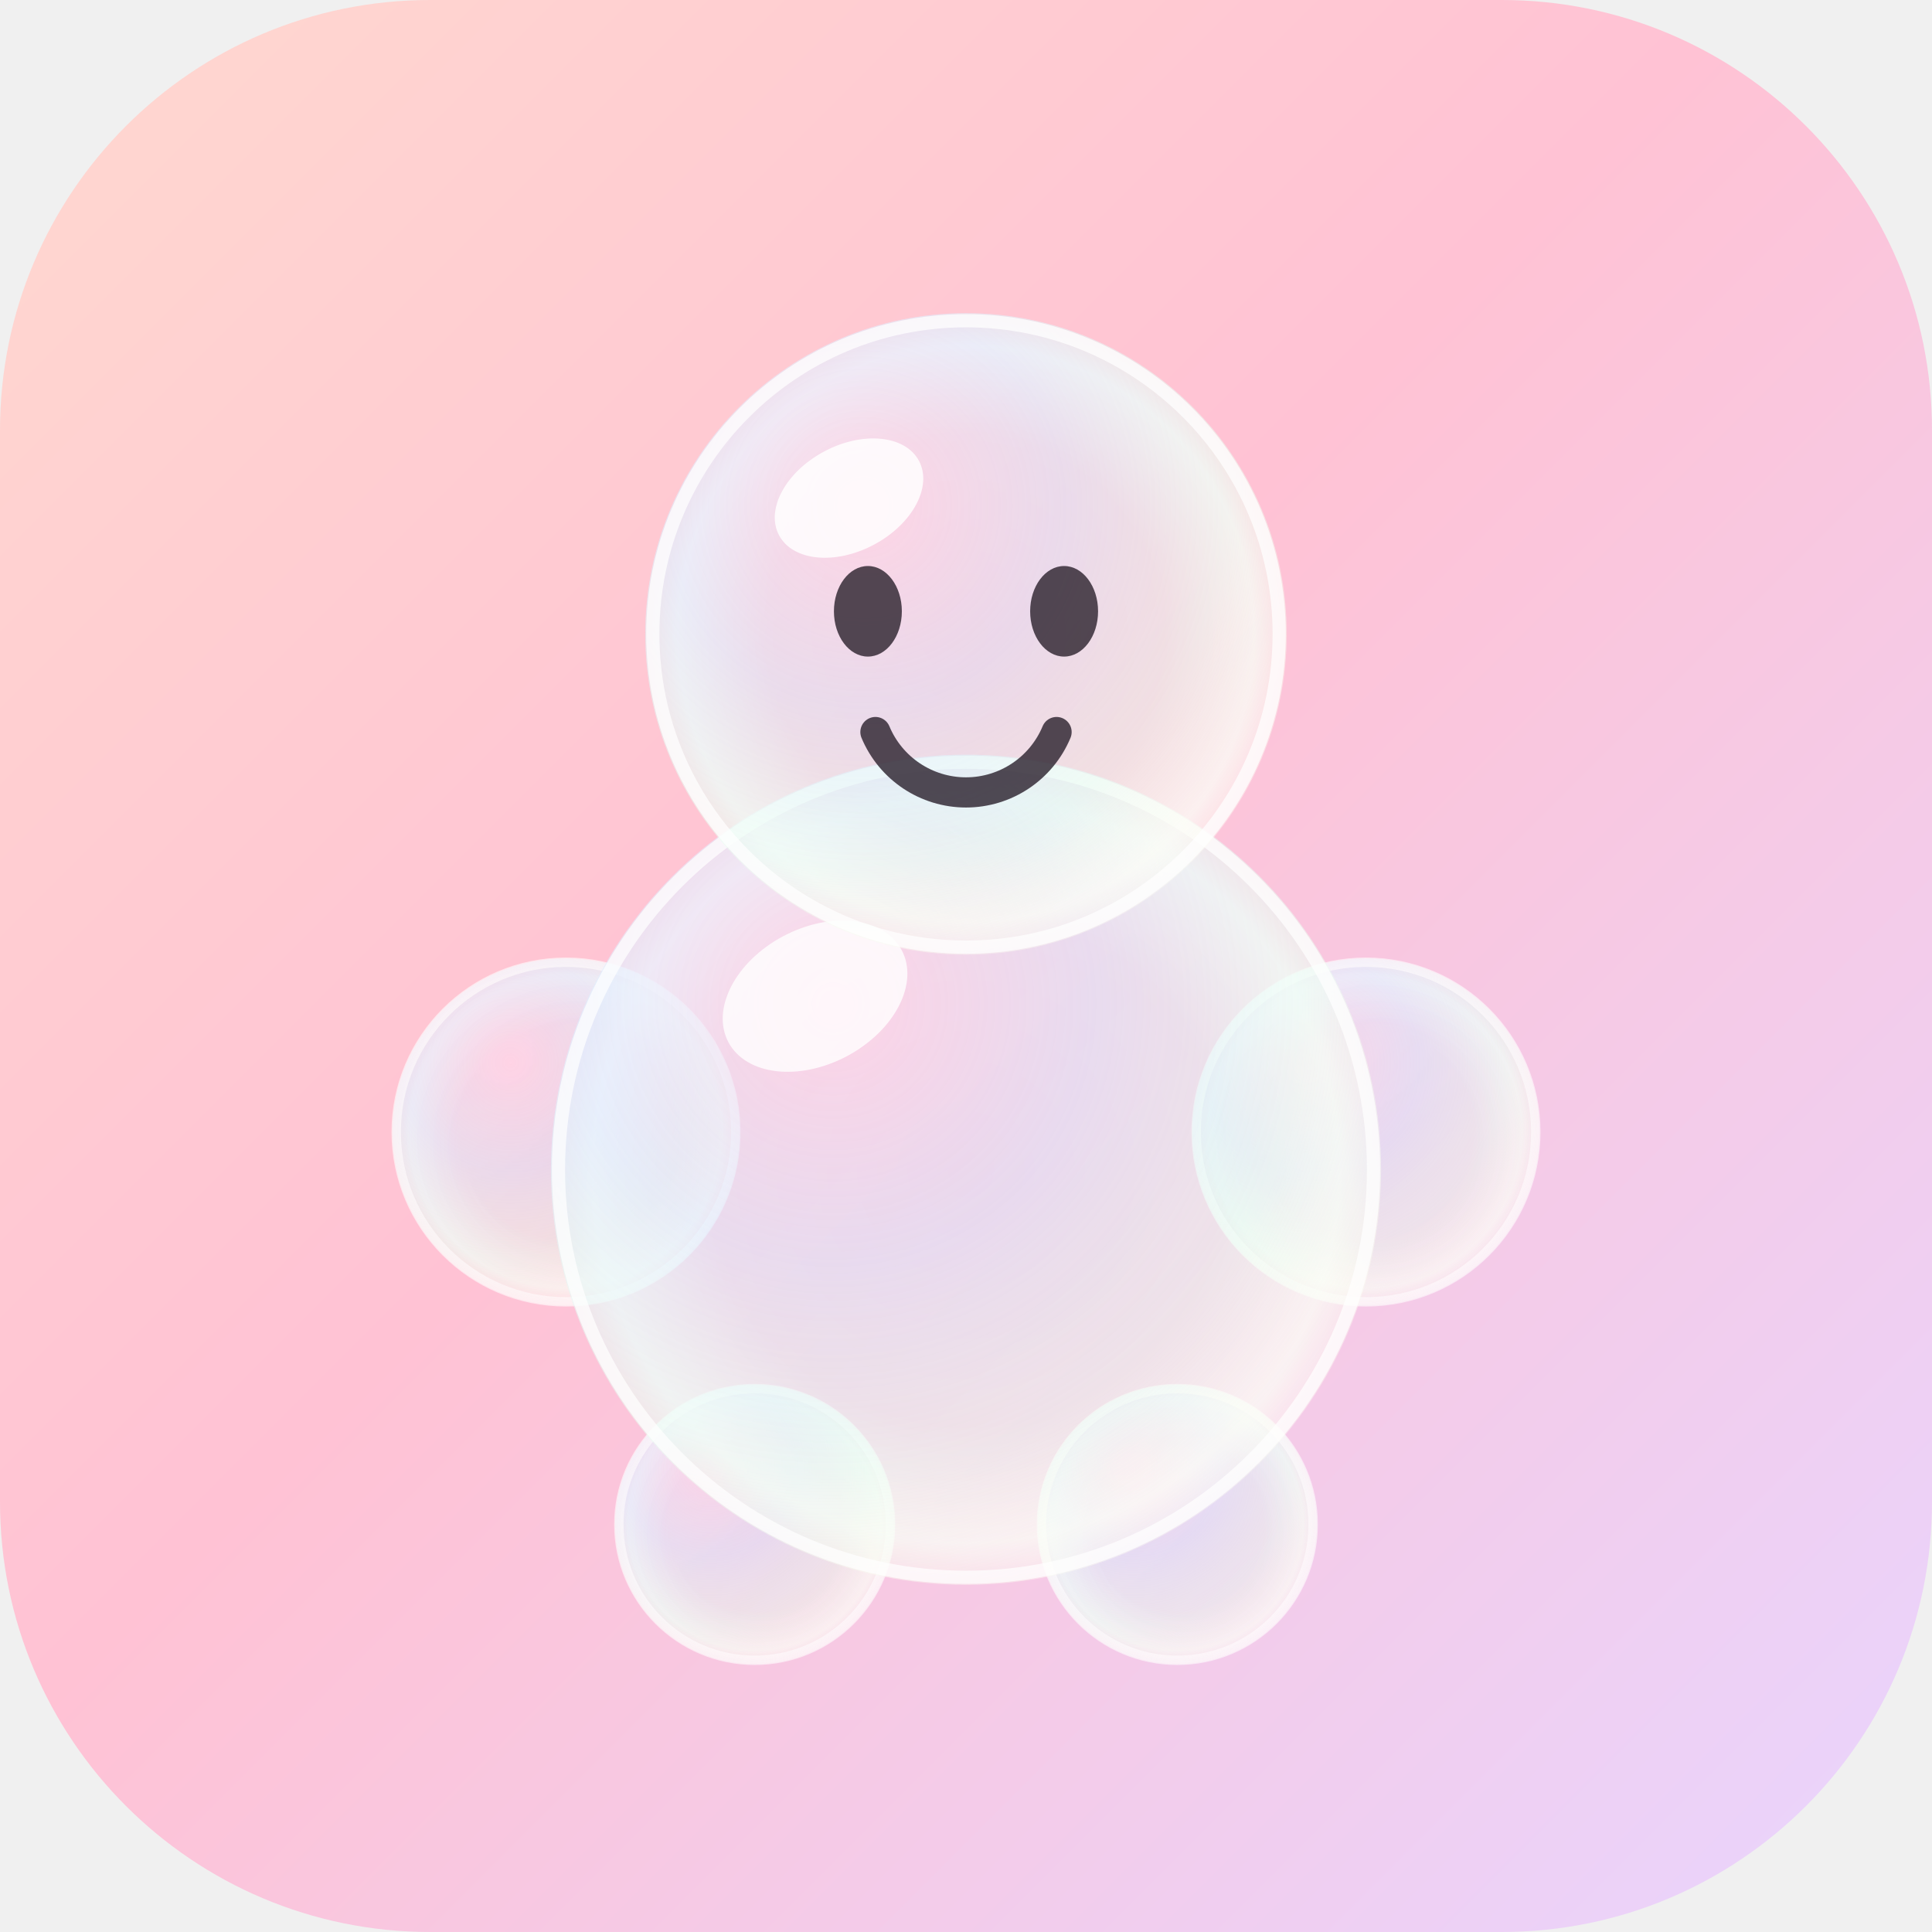
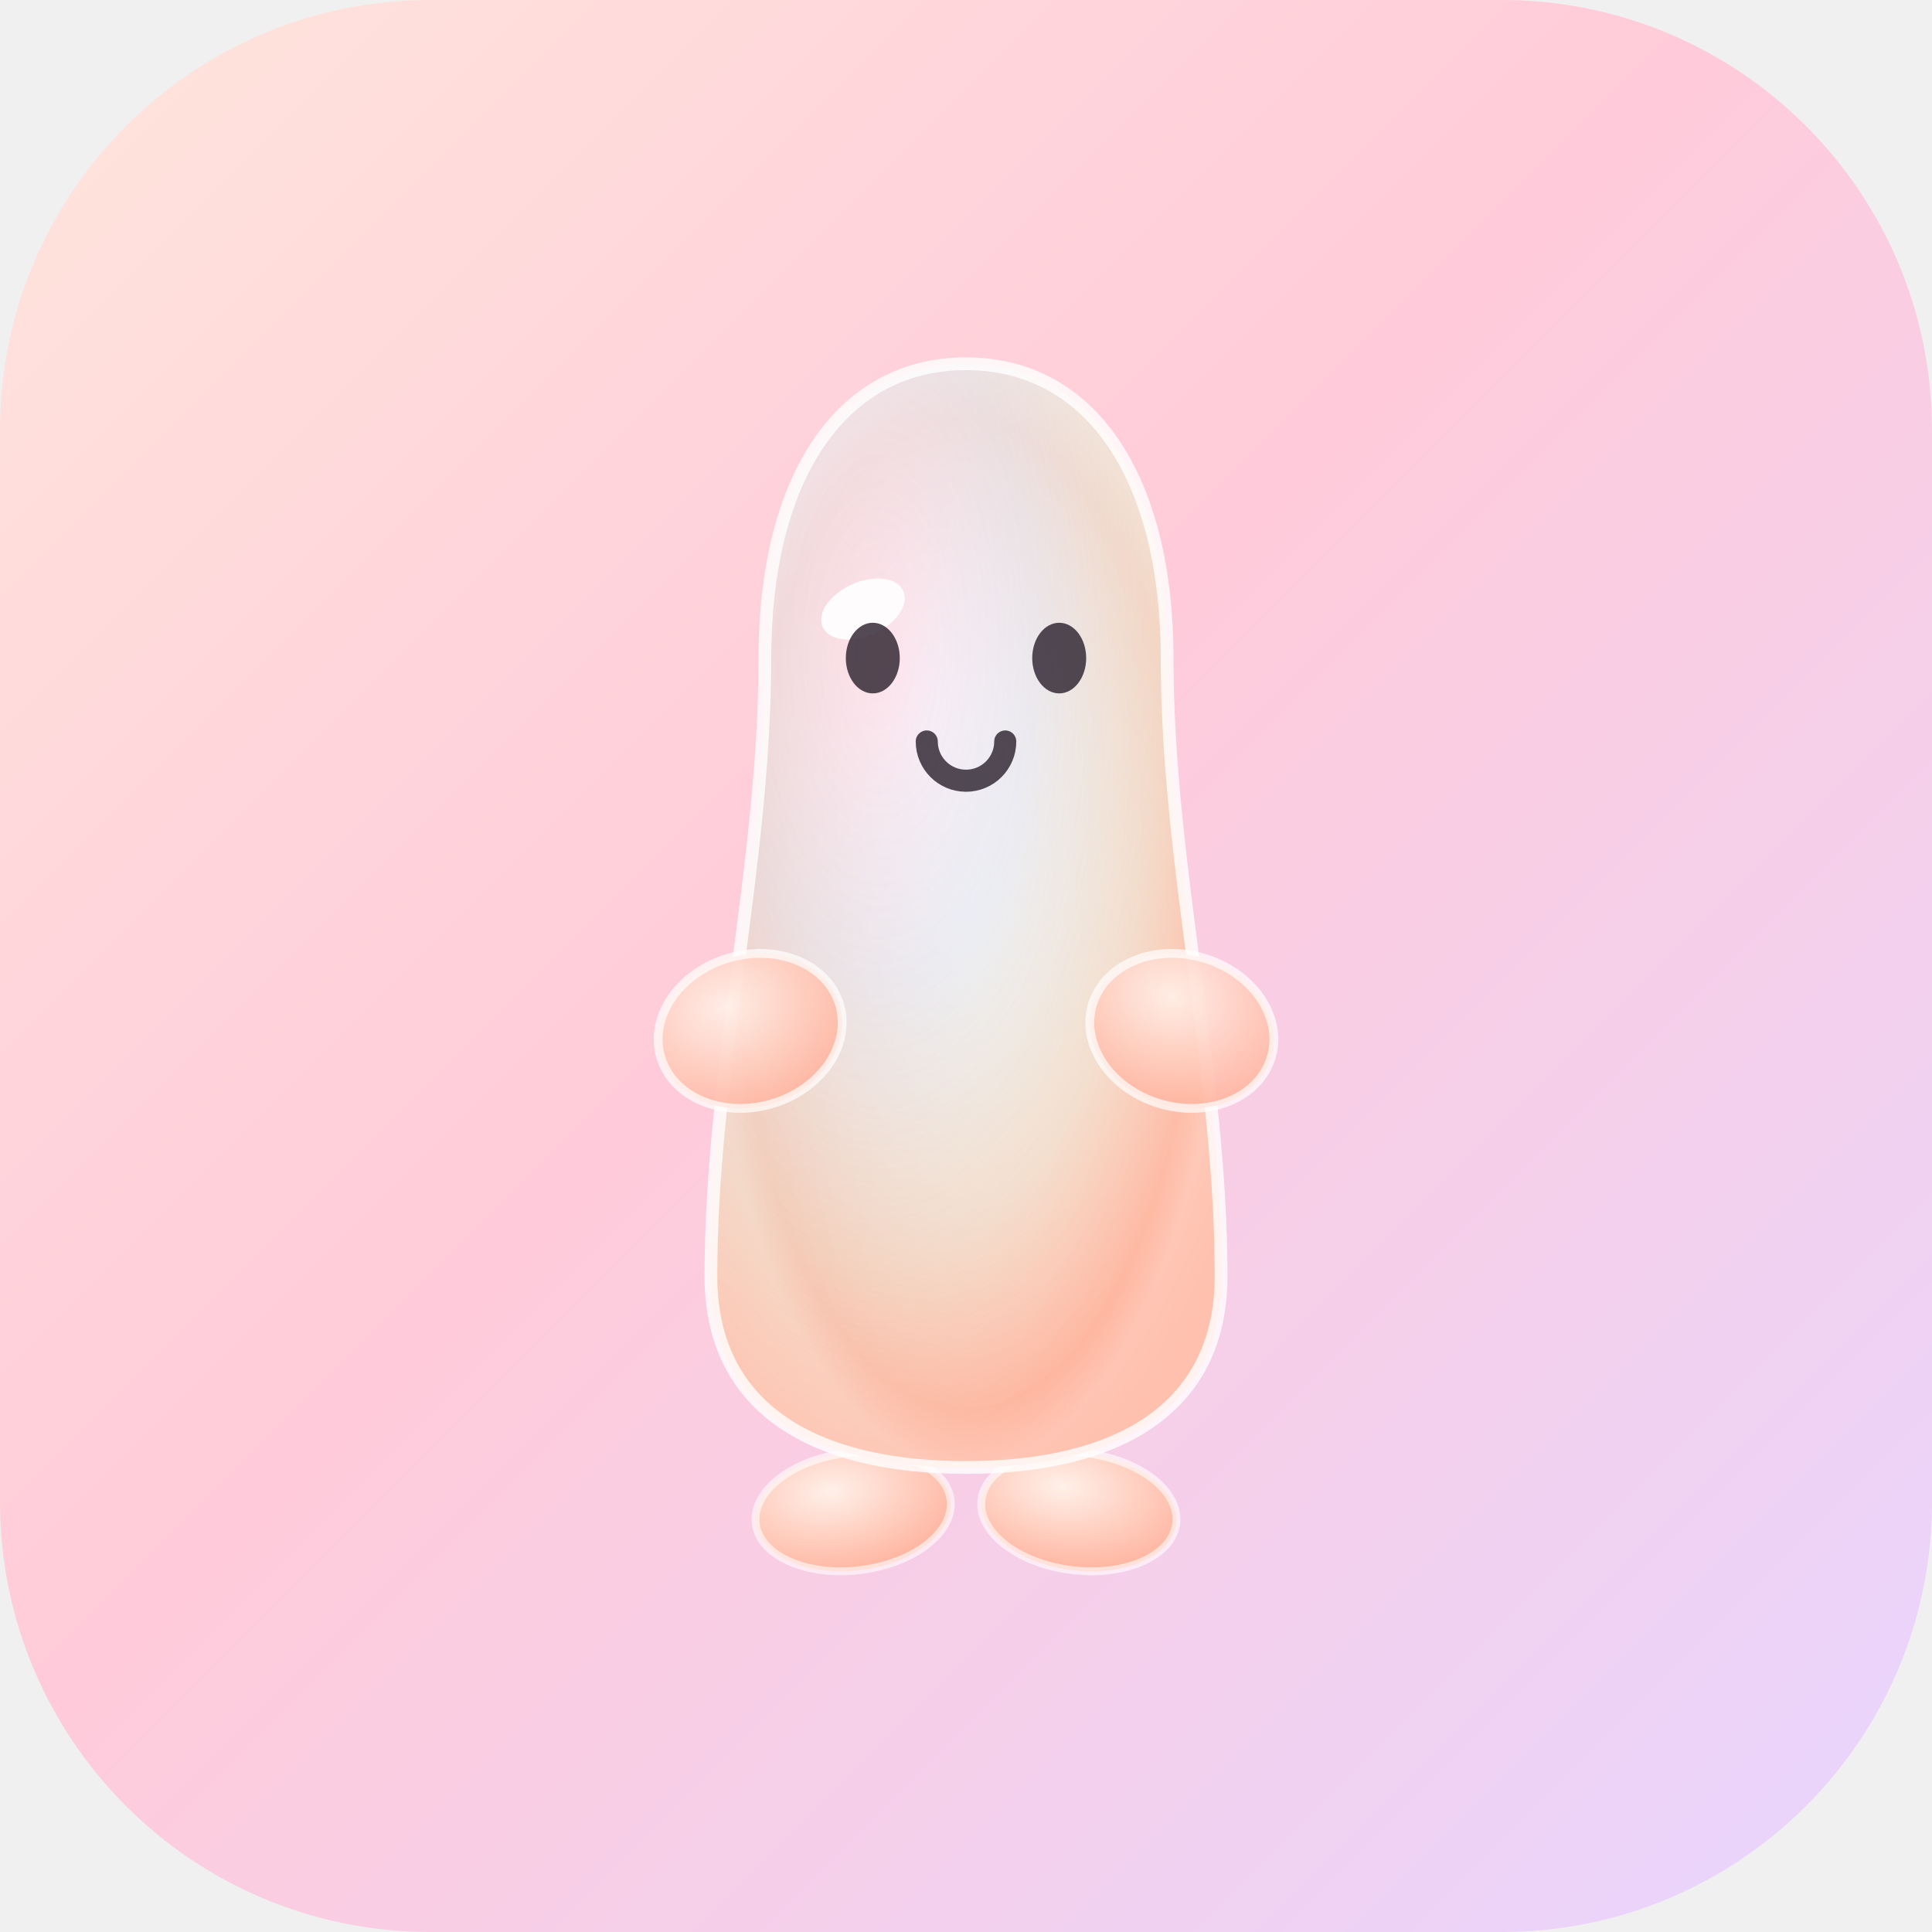
- <svg xmlns="http://www.w3.org/2000/svg" viewBox="0 0 512 512" role="img" aria-label="bubble">
+ <svg xmlns="http://www.w3.org/2000/svg" viewBox="0 0 512 512" role="img" aria-label="aureen">
  <defs>
    <linearGradient id="bg" x1="0" y1="0" x2="1" y2="1">
-       <stop offset="0" stop-color="#FFD9CF" />
-       <stop offset="0.45" stop-color="#FFC2D4" />
+       <stop offset="0" stop-color="#FFE6DC" />
+       <stop offset="0.45" stop-color="#FFCBDA" />
      <stop offset="1" stop-color="#E8D5FF" />
    </linearGradient>
+     <radialGradient id="tint" cx="0.44" cy="0.32" r="0.74">
+       <stop offset="0" stop-color="#FFF4EF" />
+       <stop offset="0.46" stop-color="#FFC5B2" />
+       <stop offset="1" stop-color="#FF8A6F" />
+     </radialGradient>
+     <radialGradient id="tintlimb" cx="0.4" cy="0.3" r="0.8">
+       <stop offset="0" stop-color="#FFF0E9" />
+       <stop offset="1" stop-color="#FFAE97" />
+     </radialGradient>
    <radialGradient id="film" cx="0.5" cy="0.5" r="0.5">
-       <stop offset="0" stop-color="#ffffff" stop-opacity="0.14" />
-       <stop offset="0.62" stop-color="#ffffff" stop-opacity="0.24" />
-       <stop offset="0.9" stop-color="#ffffff" stop-opacity="0.72" />
-       <stop offset="1" stop-color="#ffffff" stop-opacity="0.34" />
+       <stop offset="0" stop-color="#ffffff" stop-opacity="0.62" />
+       <stop offset="0.55" stop-color="#ffffff" stop-opacity="0.38" />
+       <stop offset="0.90" stop-color="#ffffff" stop-opacity="0.20" />
+       <stop offset="1" stop-color="#ffffff" stop-opacity="0.42" />
    </radialGradient>
-     <radialGradient id="iris" cx="0.34" cy="0.3" r="0.78">
-       <stop offset="0" stop-color="#FFD6EC" stop-opacity="0.55" />
-       <stop offset="0.4" stop-color="#CEE8FF" stop-opacity="0.42" />
-       <stop offset="0.72" stop-color="#D6FFE8" stop-opacity="0.3" />
+     <radialGradient id="iris" cx="0.33" cy="0.26" r="0.8">
+       <stop offset="0" stop-color="#FFD6EC" stop-opacity="0.5" />
+       <stop offset="0.38" stop-color="#CEE8FF" stop-opacity="0.4" />
+       <stop offset="0.7" stop-color="#D6FFE8" stop-opacity="0.28" />
      <stop offset="1" stop-color="#FFF6CE" stop-opacity="0.08" />
    </radialGradient>
  </defs>
  <rect width="512" height="512" rx="114" fill="url(#bg)" />
-   <g>
-     <g opacity="0.95">
-       <circle cx="150" cy="300" r="46" fill="url(#film)" />
-       <circle cx="150" cy="300" r="46" fill="url(#iris)" />
-       <circle cx="150" cy="300" r="45" fill="none" stroke="#ffffff" stroke-opacity="0.6" stroke-width="2.5" />
-       <circle cx="362" cy="300" r="46" fill="url(#film)" />
-       <circle cx="362" cy="300" r="46" fill="url(#iris)" />
-       <circle cx="362" cy="300" r="45" fill="none" stroke="#ffffff" stroke-opacity="0.6" stroke-width="2.5" />
-       <circle cx="200" cy="404" r="37" fill="url(#film)" />
-       <circle cx="200" cy="404" r="37" fill="url(#iris)" />
-       <circle cx="200" cy="404" r="36" fill="none" stroke="#ffffff" stroke-opacity="0.6" stroke-width="2.5" />
-       <circle cx="312" cy="404" r="37" fill="url(#film)" />
-       <circle cx="312" cy="404" r="37" fill="url(#iris)" />
-       <circle cx="312" cy="404" r="36" fill="none" stroke="#ffffff" stroke-opacity="0.6" stroke-width="2.5" />
+   <g transform="translate(256 242) scale(130)">
+     <ellipse cx="-0.23" cy="1.22" rx="0.20" ry="0.12" transform="rotate(-7 -0.23 1.22)" fill="url(#tintlimb)" stroke="#ffffff" stroke-opacity="0.6" stroke-width="0.016" />
+     <ellipse cx="0.23" cy="1.22" rx="0.20" ry="0.12" transform="rotate(7 0.23 1.22)" fill="url(#tintlimb)" stroke="#ffffff" stroke-opacity="0.6" stroke-width="0.016" />
+     <path d="M0,-1.12 C0.26,-1.12 0.41,-0.88 0.41,-0.52              C0.41,-0.10 0.52,0.32 0.52,0.74              C0.52,1.01 0.31,1.13 0,1.13              C-0.31,1.13 -0.52,1.01 -0.52,0.74              C-0.52,0.32 -0.41,-0.10 -0.41,-0.52              C-0.41,-0.88 -0.26,-1.12 0,-1.12 Z" fill="url(#tint)" />
+     <path d="M0,-1.12 C0.26,-1.12 0.41,-0.88 0.41,-0.52              C0.41,-0.10 0.52,0.32 0.52,0.74              C0.52,1.01 0.31,1.13 0,1.13              C-0.31,1.13 -0.52,1.01 -0.52,0.74              C-0.52,0.32 -0.41,-0.10 -0.41,-0.52              C-0.41,-0.88 -0.26,-1.12 0,-1.12 Z" fill="url(#film)" />
+     <path d="M0,-1.12 C0.26,-1.12 0.41,-0.88 0.41,-0.52              C0.41,-0.10 0.52,0.32 0.52,0.74              C0.52,1.01 0.31,1.13 0,1.13              C-0.31,1.13 -0.52,1.01 -0.52,0.74              C-0.52,0.32 -0.41,-0.10 -0.41,-0.52              C-0.41,-0.88 -0.26,-1.12 0,-1.12 Z" fill="url(#iris)" stroke="#ffffff" stroke-opacity="0.8" stroke-width="0.026" />
+     <ellipse cx="-0.21" cy="-0.62" rx="0.09" ry="0.055" transform="rotate(-24 -0.21 -0.62)" fill="#ffffff" opacity="0.9" />
+     <ellipse cx="-0.44" cy="0.24" rx="0.19" ry="0.155" transform="rotate(-16 -0.44 0.24)" fill="url(#tintlimb)" fill-opacity="0.92" stroke="#ffffff" stroke-opacity="0.7" stroke-width="0.018" />
+     <ellipse cx="0.44" cy="0.24" rx="0.19" ry="0.155" transform="rotate(16 0.44 0.24)" fill="url(#tintlimb)" fill-opacity="0.92" stroke="#ffffff" stroke-opacity="0.7" stroke-width="0.018" />
+     <g fill="#2E2430" fill-opacity="0.82">
+       <ellipse cx="-0.19" cy="-0.52" rx="0.055" ry="0.072" />
+       <ellipse cx="0.19" cy="-0.52" rx="0.055" ry="0.072" />
    </g>
-     <circle cx="256" cy="310" r="110" fill="url(#film)" />
-     <circle cx="256" cy="310" r="110" fill="url(#iris)" />
-     <circle cx="256" cy="310" r="108" fill="none" stroke="#ffffff" stroke-opacity="0.72" stroke-width="3.5" />
-     <ellipse cx="216" cy="264" rx="26" ry="18" fill="#ffffff" opacity="0.8" transform="rotate(-28 216 264)" />
-     <circle cx="256" cy="168" r="85" fill="url(#film)" />
-     <circle cx="256" cy="168" r="85" fill="url(#iris)" />
-     <circle cx="256" cy="168" r="83" fill="none" stroke="#ffffff" stroke-opacity="0.75" stroke-width="3.5" />
-     <ellipse cx="225" cy="132" rx="21" ry="14" fill="#ffffff" opacity="0.85" transform="rotate(-28 225 132)" />
-     <g fill="#2E2430" opacity="0.82">
-       <ellipse cx="230" cy="162" rx="9" ry="12" />
-       <ellipse cx="282" cy="162" rx="9" ry="12" />
-     </g>
-     <path d="M232 194a26 26 0 0 0 48 0" fill="none" stroke="#2E2430" stroke-opacity="0.82" stroke-width="8" stroke-linecap="round" />
+     <path d="M-0.08,-0.35 a0.08,0.08 0 0 0 0.16,0" fill="none" stroke="#2E2430" stroke-opacity="0.82" stroke-width="0.045" stroke-linecap="round" />
  </g>
</svg>
